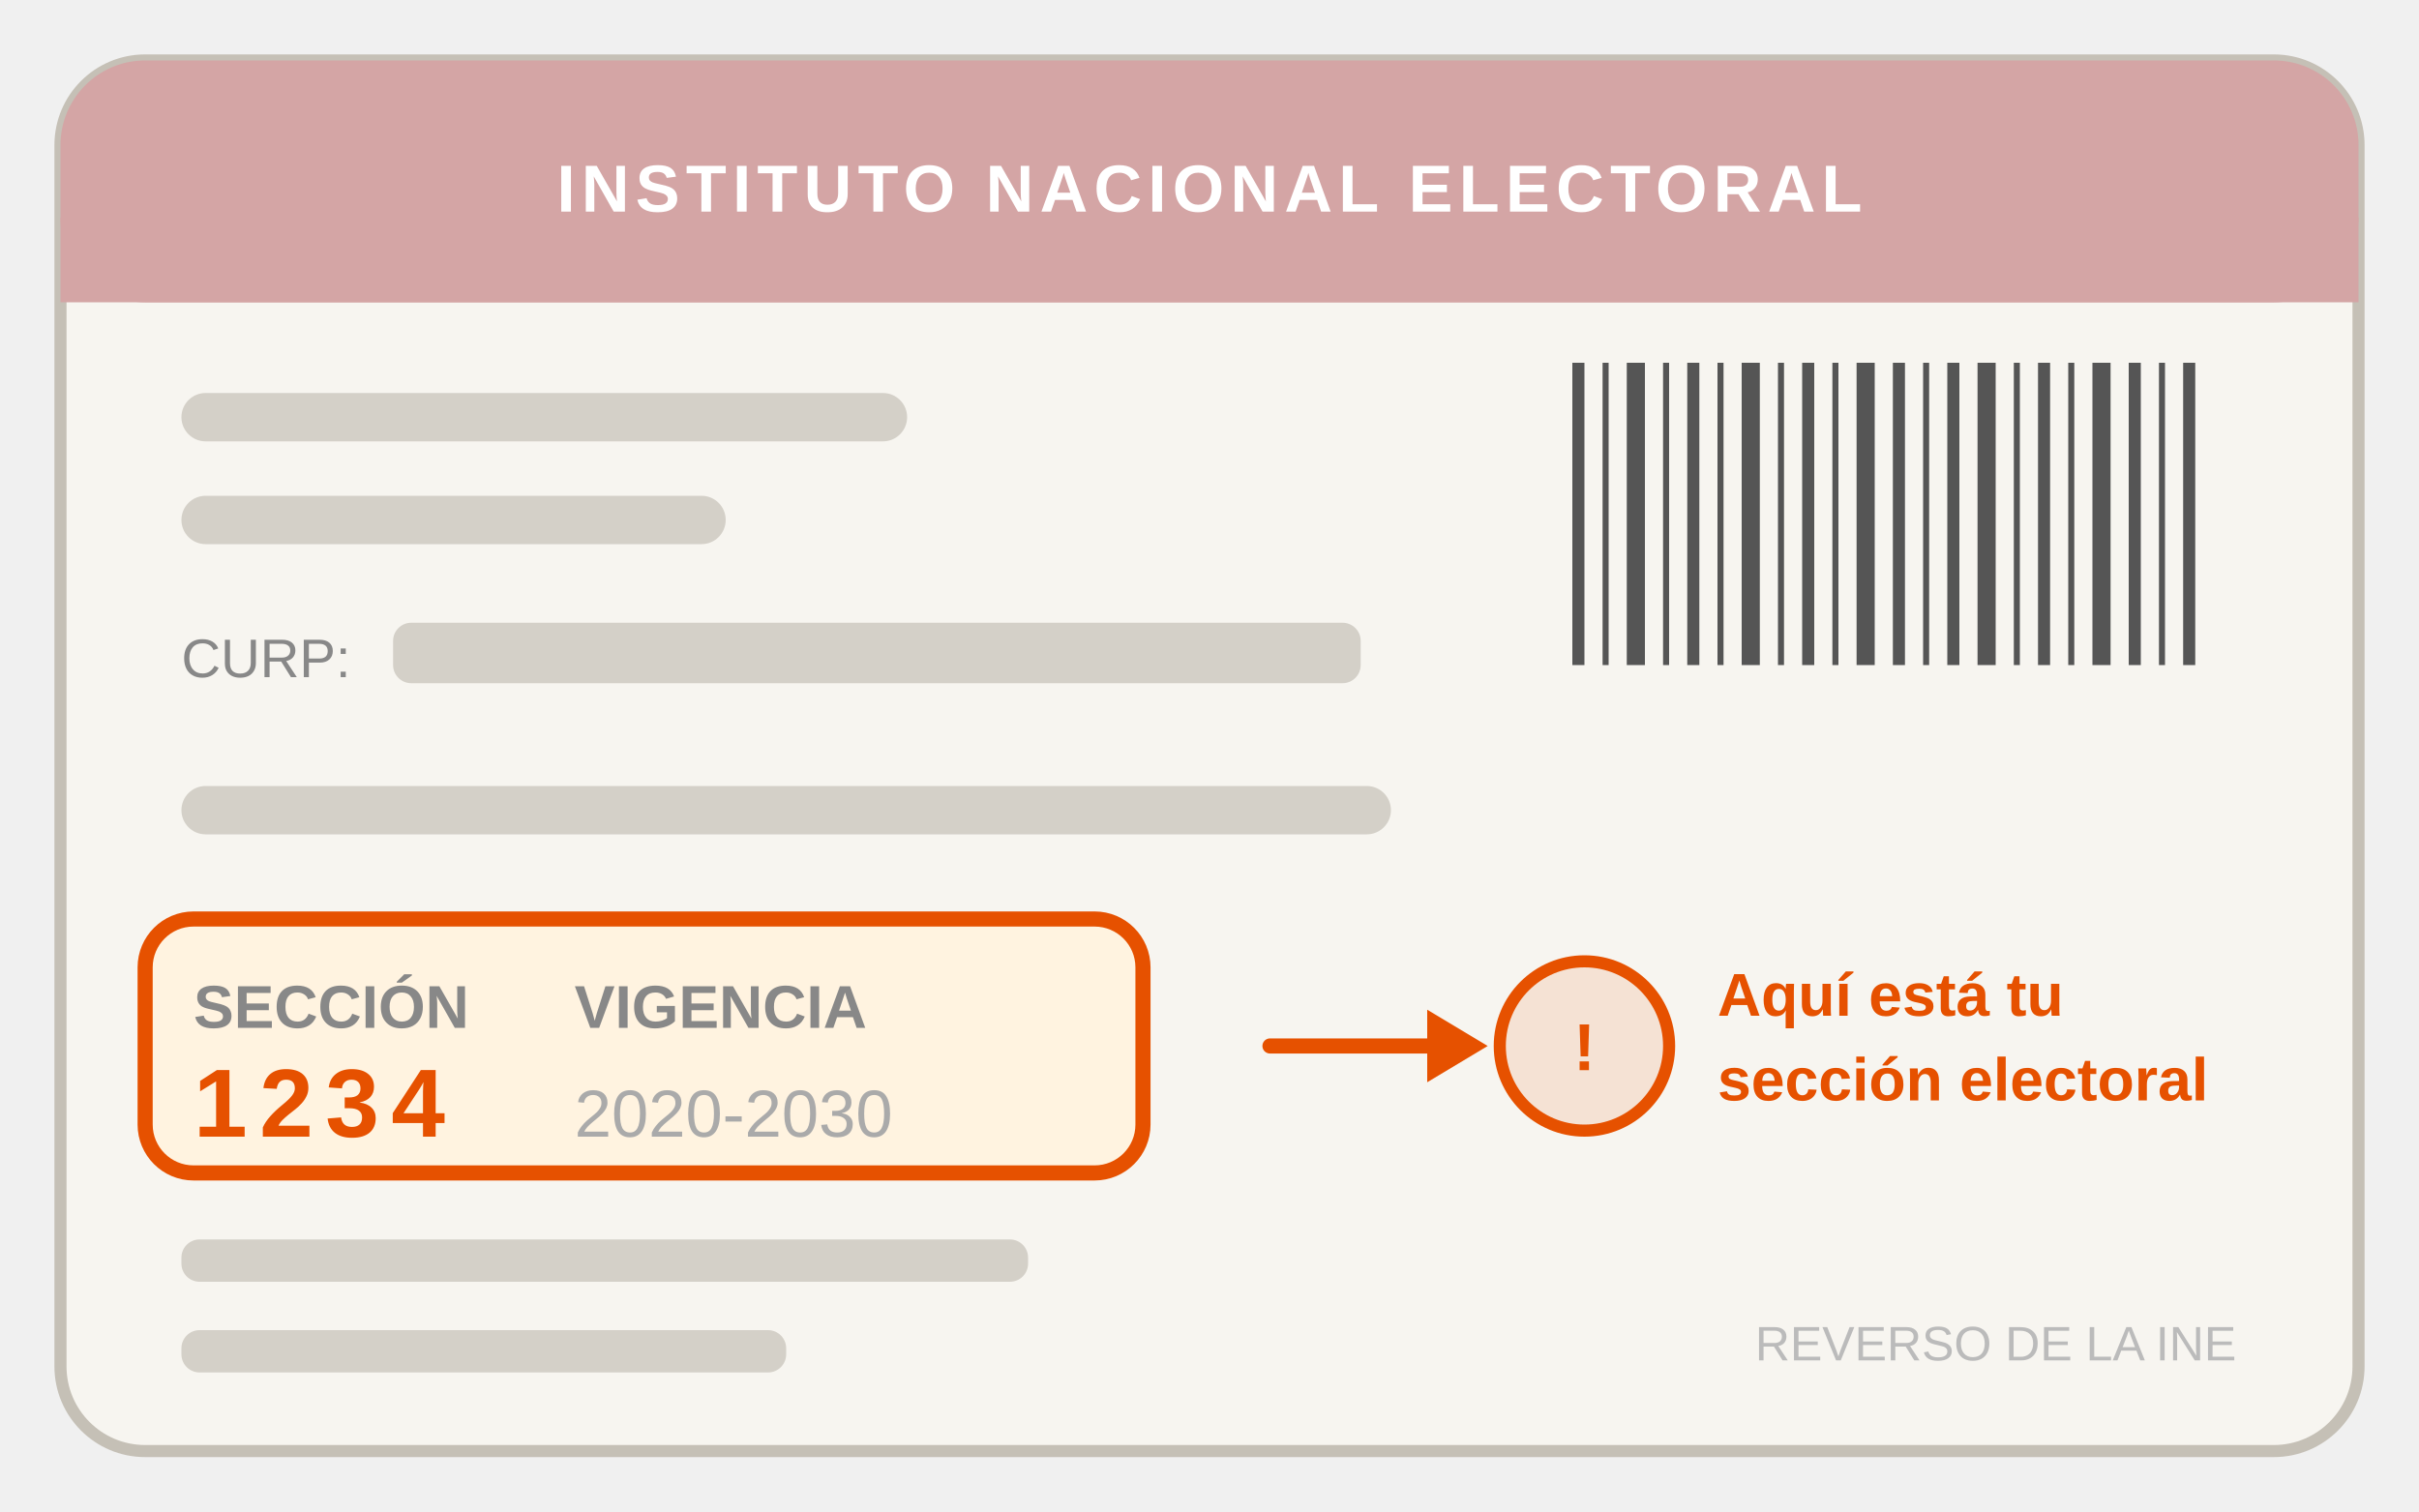
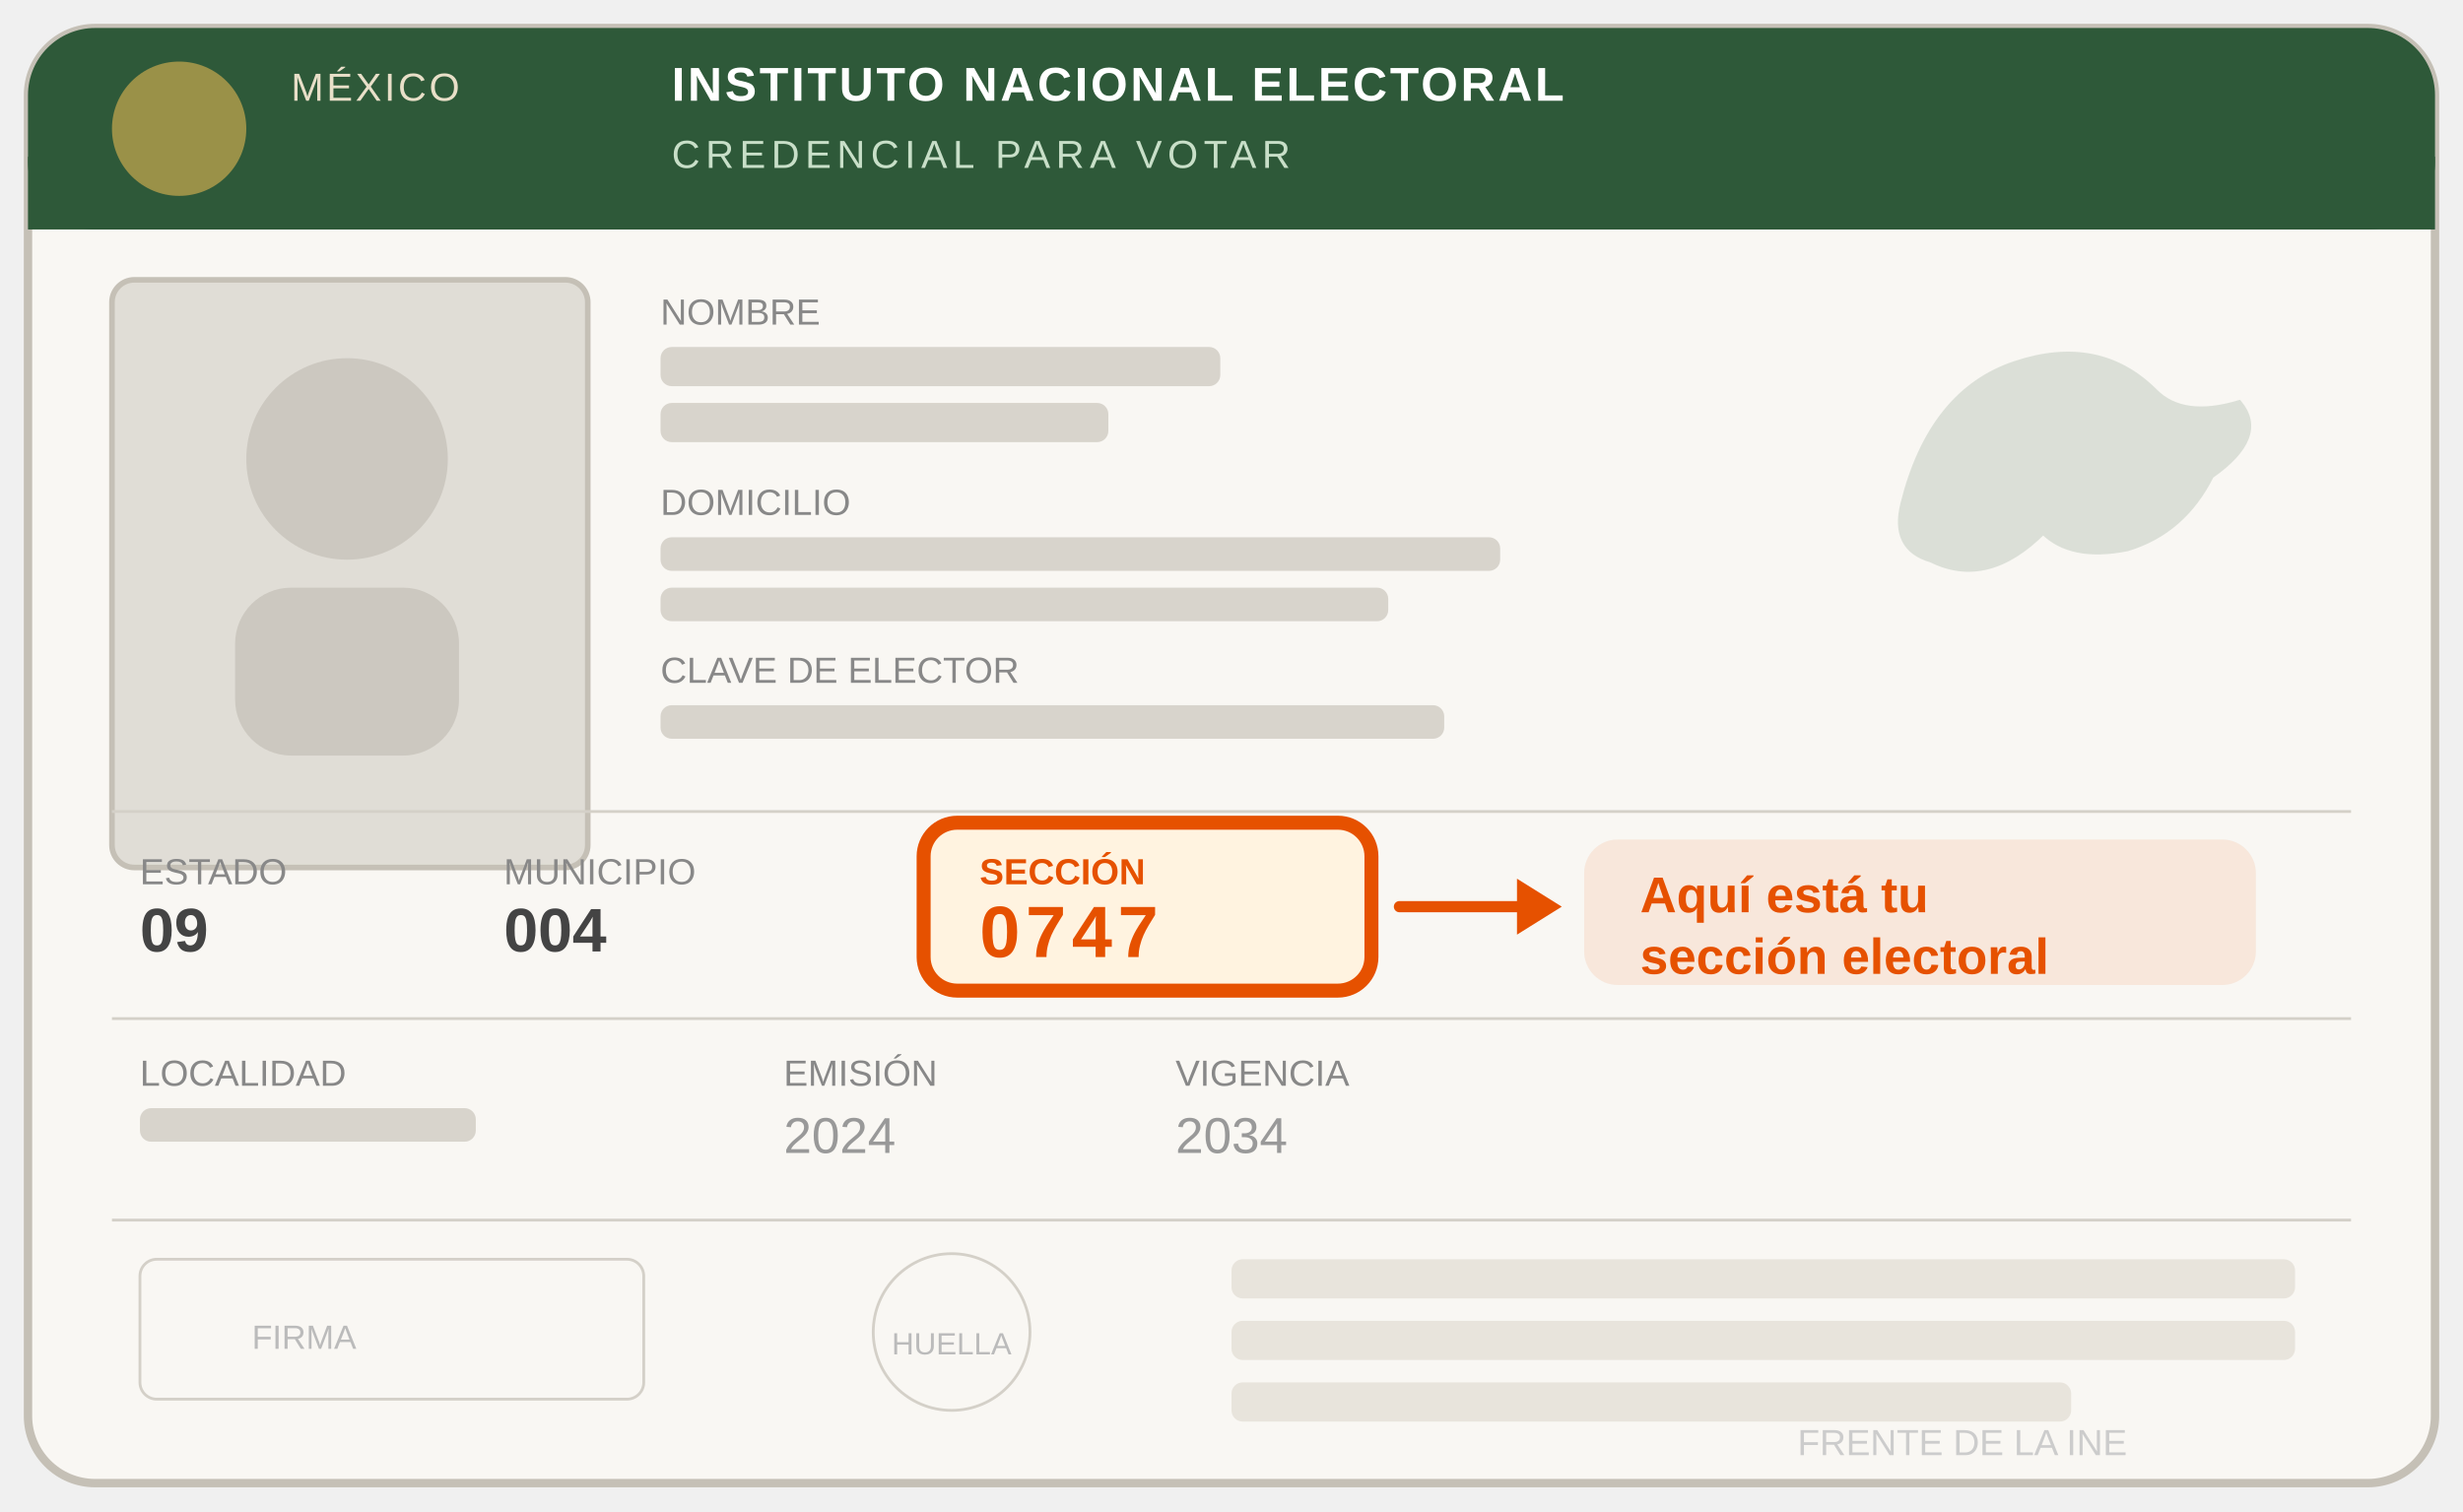
- <svg xmlns="http://www.w3.org/2000/svg" viewBox="0 0 400 250" fill="none">
-   <rect x="10" y="10" width="380" height="230" rx="14" fill="#f7f5f0" stroke="#c5c0b6" stroke-width="2" />
-   <rect x="10" y="10" width="380" height="40" rx="14" fill="#d4a5a5" />
-   <rect x="10" y="36" width="380" height="14" fill="#d4a5a5" />
-   <text x="200" y="35" text-anchor="middle" font-family="Arial, sans-serif" font-size="11" font-weight="700" fill="#fff" letter-spacing="1">INSTITUTO NACIONAL ELECTORAL</text>
-   <rect x="30" y="65" width="120" height="8" rx="4" fill="#d4d0c8" />
-   <rect x="30" y="82" width="90" height="8" rx="4" fill="#d4d0c8" />
-   <text x="30" y="112" font-family="Arial, sans-serif" font-size="9" fill="#888">CURP:</text>
-   <rect x="65" y="103" width="160" height="10" rx="3" fill="#d4d0c8" />
-   <g transform="translate(260, 60)">
-     <rect x="0" y="0" width="2" height="50" fill="#555" />
-     <rect x="5" y="0" width="1" height="50" fill="#555" />
-     <rect x="9" y="0" width="3" height="50" fill="#555" />
-     <rect x="15" y="0" width="1" height="50" fill="#555" />
-     <rect x="19" y="0" width="2" height="50" fill="#555" />
-     <rect x="24" y="0" width="1" height="50" fill="#555" />
-     <rect x="28" y="0" width="3" height="50" fill="#555" />
-     <rect x="34" y="0" width="1" height="50" fill="#555" />
-     <rect x="38" y="0" width="2" height="50" fill="#555" />
-     <rect x="43" y="0" width="1" height="50" fill="#555" />
-     <rect x="47" y="0" width="3" height="50" fill="#555" />
-     <rect x="53" y="0" width="2" height="50" fill="#555" />
-     <rect x="58" y="0" width="1" height="50" fill="#555" />
-     <rect x="62" y="0" width="2" height="50" fill="#555" />
-     <rect x="67" y="0" width="3" height="50" fill="#555" />
-     <rect x="73" y="0" width="1" height="50" fill="#555" />
-     <rect x="77" y="0" width="2" height="50" fill="#555" />
-     <rect x="82" y="0" width="1" height="50" fill="#555" />
-     <rect x="86" y="0" width="3" height="50" fill="#555" />
-     <rect x="92" y="0" width="2" height="50" fill="#555" />
-     <rect x="97" y="0" width="1" height="50" fill="#555" />
-     <rect x="101" y="0" width="2" height="50" fill="#555" />
+ <svg xmlns="http://www.w3.org/2000/svg" viewBox="0 0 440 270" fill="none">
+   <rect x="5" y="5" width="430" height="260" rx="12" fill="#f9f7f3" stroke="#c5c0b6" stroke-width="1.5" />
+   <rect x="5" y="5" width="430" height="36" rx="12" fill="#2e5939" />
+   <rect x="5" y="28" width="430" height="13" fill="#2e5939" />
+   <circle cx="32" cy="23" r="12" fill="#c8a84e" opacity="0.7" />
+   <text x="52" y="18" font-family="Arial, sans-serif" font-size="7" fill="#e8dfc8" letter-spacing="0.5">MÉXICO</text>
+   <text x="120" y="18" font-family="Arial, sans-serif" font-size="8.5" font-weight="700" fill="#fff" letter-spacing="0.5">INSTITUTO NACIONAL ELECTORAL</text>
+   <text x="120" y="30" font-family="Arial, sans-serif" font-size="7" fill="#c8dfc8" letter-spacing="1">CREDENCIAL PARA VOTAR</text>
+   <rect x="20" y="50" width="85" height="105" rx="4" fill="#e0ddd6" stroke="#c5c0b6" stroke-width="1" />
+   <circle cx="62" cy="82" r="18" fill="#ccc8c0" />
+   <rect x="42" y="105" width="40" height="30" rx="10" fill="#ccc8c0" />
+   <text x="118" y="58" font-family="Arial, sans-serif" font-size="6.5" fill="#888">NOMBRE</text>
+   <rect x="118" y="62" width="100" height="7" rx="2" fill="#d8d4cc" />
+   <rect x="118" y="72" width="80" height="7" rx="2" fill="#d8d4cc" />
+   <text x="118" y="92" font-family="Arial, sans-serif" font-size="6.5" fill="#888">DOMICILIO</text>
+   <rect x="118" y="96" width="150" height="6" rx="2" fill="#d8d4cc" />
+   <rect x="118" y="105" width="130" height="6" rx="2" fill="#d8d4cc" />
+   <text x="118" y="122" font-family="Arial, sans-serif" font-size="6.5" fill="#888">CLAVE DE ELECTOR</text>
+   <rect x="118" y="126" width="140" height="6" rx="2" fill="#d8d4cc" />
+   <g transform="translate(330, 50)" opacity="0.15">
+     <path d="M10 40 Q15 20 30 15 Q45 10 55 20 Q60 25 70 22 Q75 28 65 35 Q60 45 50 48 Q40 50 35 45 Q25 55 15 50 Q8 48 10 40Z" fill="#2e5939" stroke="#2e5939" stroke-width="1" />
  </g>
-   <rect x="30" y="130" width="200" height="8" rx="4" fill="#d4d0c8" />
-   <rect x="24" y="152" width="165" height="42" rx="8" fill="#FFF3E0" stroke="#E65100" stroke-width="2.5" stroke-dasharray="0" />
-   <text x="32" y="170" font-family="Arial, sans-serif" font-size="10" font-weight="700" fill="#888">SECCIÓN</text>
-   <text x="32" y="188" font-family="Arial, sans-serif" font-size="16" font-weight="800" fill="#E65100" letter-spacing="2">1234</text>
-   <text x="95" y="170" font-family="Arial, sans-serif" font-size="10" font-weight="700" fill="#888">VIGENCIA</text>
-   <text x="95" y="188" font-family="Arial, sans-serif" font-size="11" fill="#aaa">2020-2030</text>
-   <path d="M 210 173 L 240 173" stroke="#E65100" stroke-width="2.5" stroke-linecap="round" />
-   <path d="M 236 167 L 246 173 L 236 179" fill="#E65100" />
-   <circle cx="262" cy="173" r="14" fill="#E65100" opacity="0.12" />
-   <circle cx="262" cy="173" r="14" fill="none" stroke="#E65100" stroke-width="2" />
-   <text x="262" y="177" text-anchor="middle" font-family="Arial, sans-serif" font-size="11" font-weight="800" fill="#E65100">!</text>
-   <text x="284" y="168" font-family="Arial, sans-serif" font-size="10" font-weight="700" fill="#E65100">Aquí está tu</text>
-   <text x="284" y="182" font-family="Arial, sans-serif" font-size="10" font-weight="700" fill="#E65100">sección electoral</text>
-   <rect x="30" y="205" width="140" height="7" rx="3" fill="#d4d0c8" />
-   <rect x="30" y="220" width="100" height="7" rx="3" fill="#d4d0c8" />
-   <text x="330" y="225" text-anchor="middle" font-family="Arial, sans-serif" font-size="8" fill="#bbb">REVERSO DE LA INE</text>
+   <line x1="20" y1="145" x2="420" y2="145" stroke="#d4d0c8" stroke-width="0.5" />
+   <text x="25" y="158" font-family="Arial, sans-serif" font-size="6.5" fill="#888">ESTADO</text>
+   <text x="25" y="170" font-family="Arial, sans-serif" font-size="11" font-weight="700" fill="#444">09</text>
+   <text x="90" y="158" font-family="Arial, sans-serif" font-size="6.5" fill="#888">MUNICIPIO</text>
+   <text x="90" y="170" font-family="Arial, sans-serif" font-size="11" font-weight="700" fill="#444">004</text>
+   <rect x="165" y="147" width="80" height="30" rx="6" fill="#FFF3E0" stroke="#E65100" stroke-width="2.5" />
+   <text x="175" y="158" font-family="Arial, sans-serif" font-size="6.5" font-weight="700" fill="#E65100">SECCIÓN</text>
+   <text x="175" y="171" font-family="Arial, sans-serif" font-size="13" font-weight="800" fill="#E65100" letter-spacing="1">0747</text>
+   <path d="M 250 162 L 275 162" stroke="#E65100" stroke-width="2" stroke-linecap="round" />
+   <path d="M 271 157 L 279 162 L 271 167" fill="#E65100" />
+   <rect x="283" y="150" width="120" height="26" rx="6" fill="#E65100" opacity="0.1" />
+   <text x="293" y="163" font-family="Arial, sans-serif" font-size="9" font-weight="700" fill="#E65100">Aquí está tu</text>
+   <text x="293" y="174" font-family="Arial, sans-serif" font-size="9" font-weight="700" fill="#E65100">sección electoral</text>
+   <line x1="20" y1="182" x2="420" y2="182" stroke="#d4d0c8" stroke-width="0.5" />
+   <text x="25" y="194" font-family="Arial, sans-serif" font-size="6.5" fill="#888">LOCALIDAD</text>
+   <rect x="25" y="198" width="60" height="6" rx="2" fill="#d8d4cc" />
+   <text x="140" y="194" font-family="Arial, sans-serif" font-size="6.5" fill="#888">EMISIÓN</text>
+   <text x="140" y="206" font-family="Arial, sans-serif" font-size="9" fill="#999">2024</text>
+   <text x="210" y="194" font-family="Arial, sans-serif" font-size="6.5" fill="#888">VIGENCIA</text>
+   <text x="210" y="206" font-family="Arial, sans-serif" font-size="9" fill="#999">2034</text>
+   <line x1="20" y1="218" x2="420" y2="218" stroke="#d4d0c8" stroke-width="0.5" />
+   <rect x="25" y="225" width="90" height="25" rx="3" fill="none" stroke="#d4d0c8" stroke-width="0.5" />
+   <text x="45" y="241" font-family="Arial, sans-serif" font-size="6" fill="#bbb">FIRMA</text>
+   <circle cx="170" cy="238" r="14" fill="none" stroke="#d4d0c8" stroke-width="0.5" />
+   <text x="170" y="242" text-anchor="middle" font-family="Arial, sans-serif" font-size="5.5" fill="#bbb">HUELLA</text>
+   <rect x="220" y="225" width="190" height="7" rx="2" fill="#e8e4dc" />
+   <rect x="220" y="236" width="190" height="7" rx="2" fill="#e8e4dc" />
+   <rect x="220" y="247" width="150" height="7" rx="2" fill="#e8e4dc" />
+   <text x="380" y="260" text-anchor="end" font-family="Arial, sans-serif" font-size="6.5" fill="#ccc">FRENTE DE LA INE</text>
</svg>
